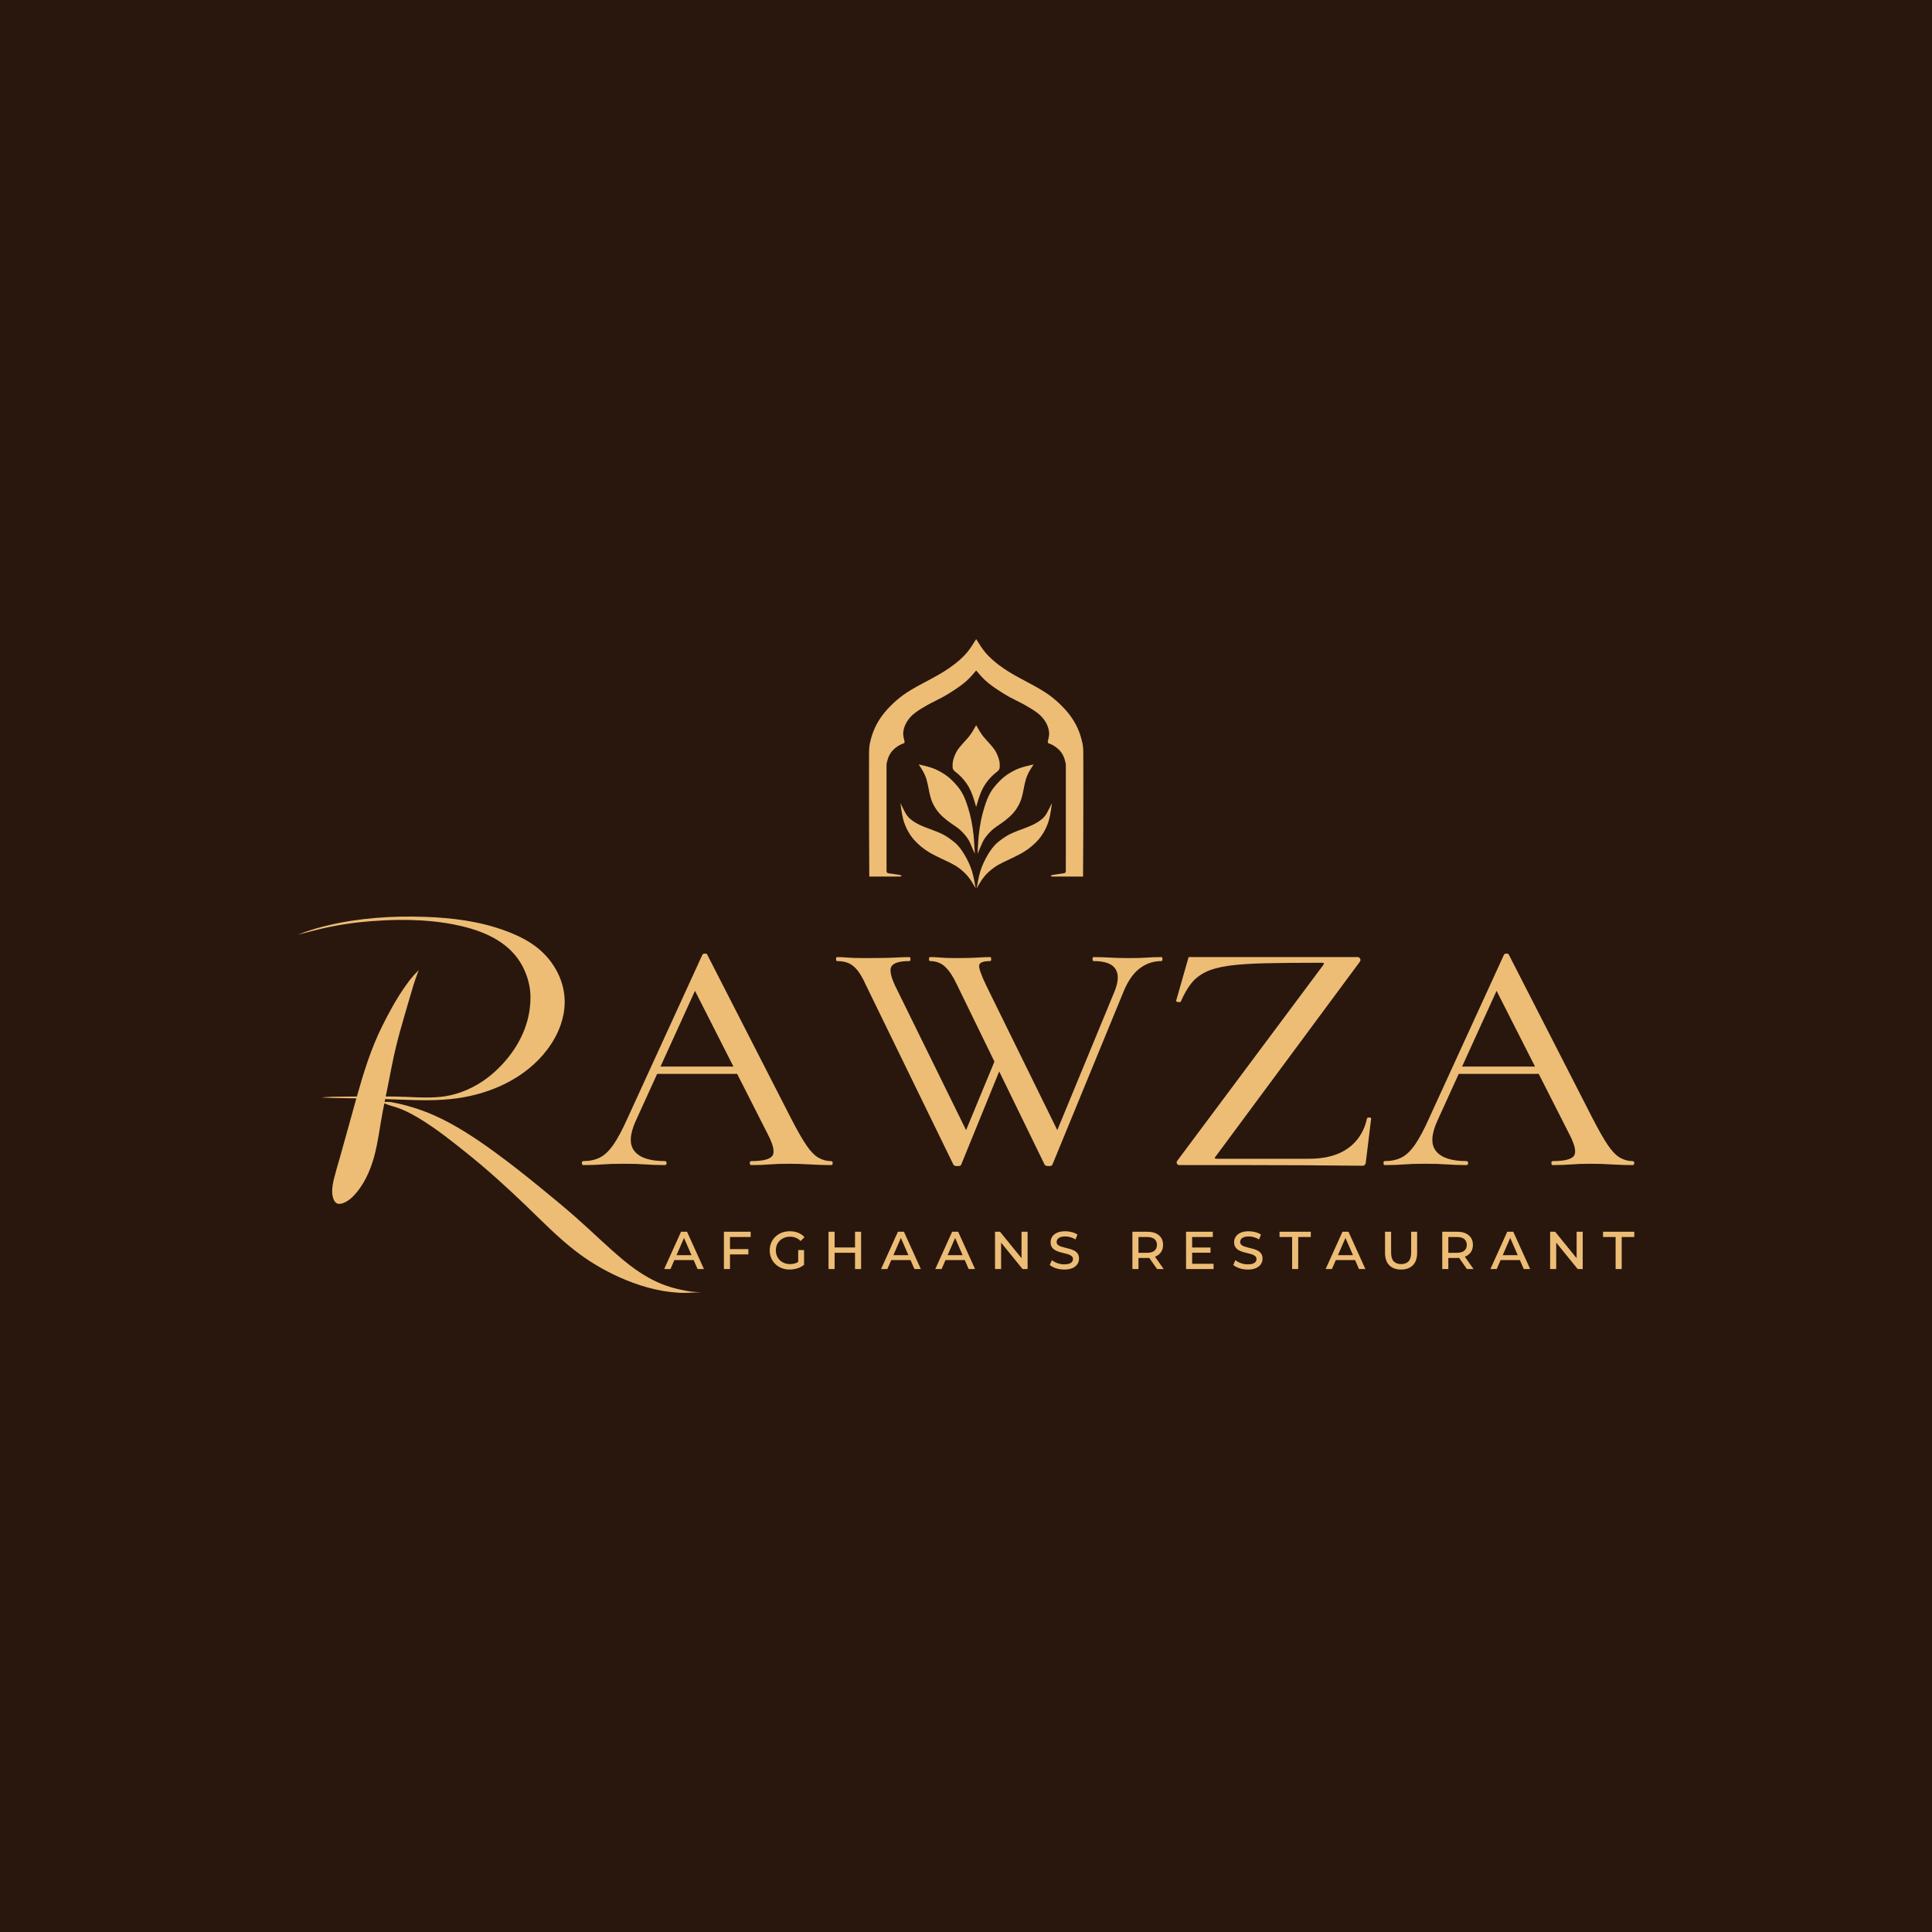
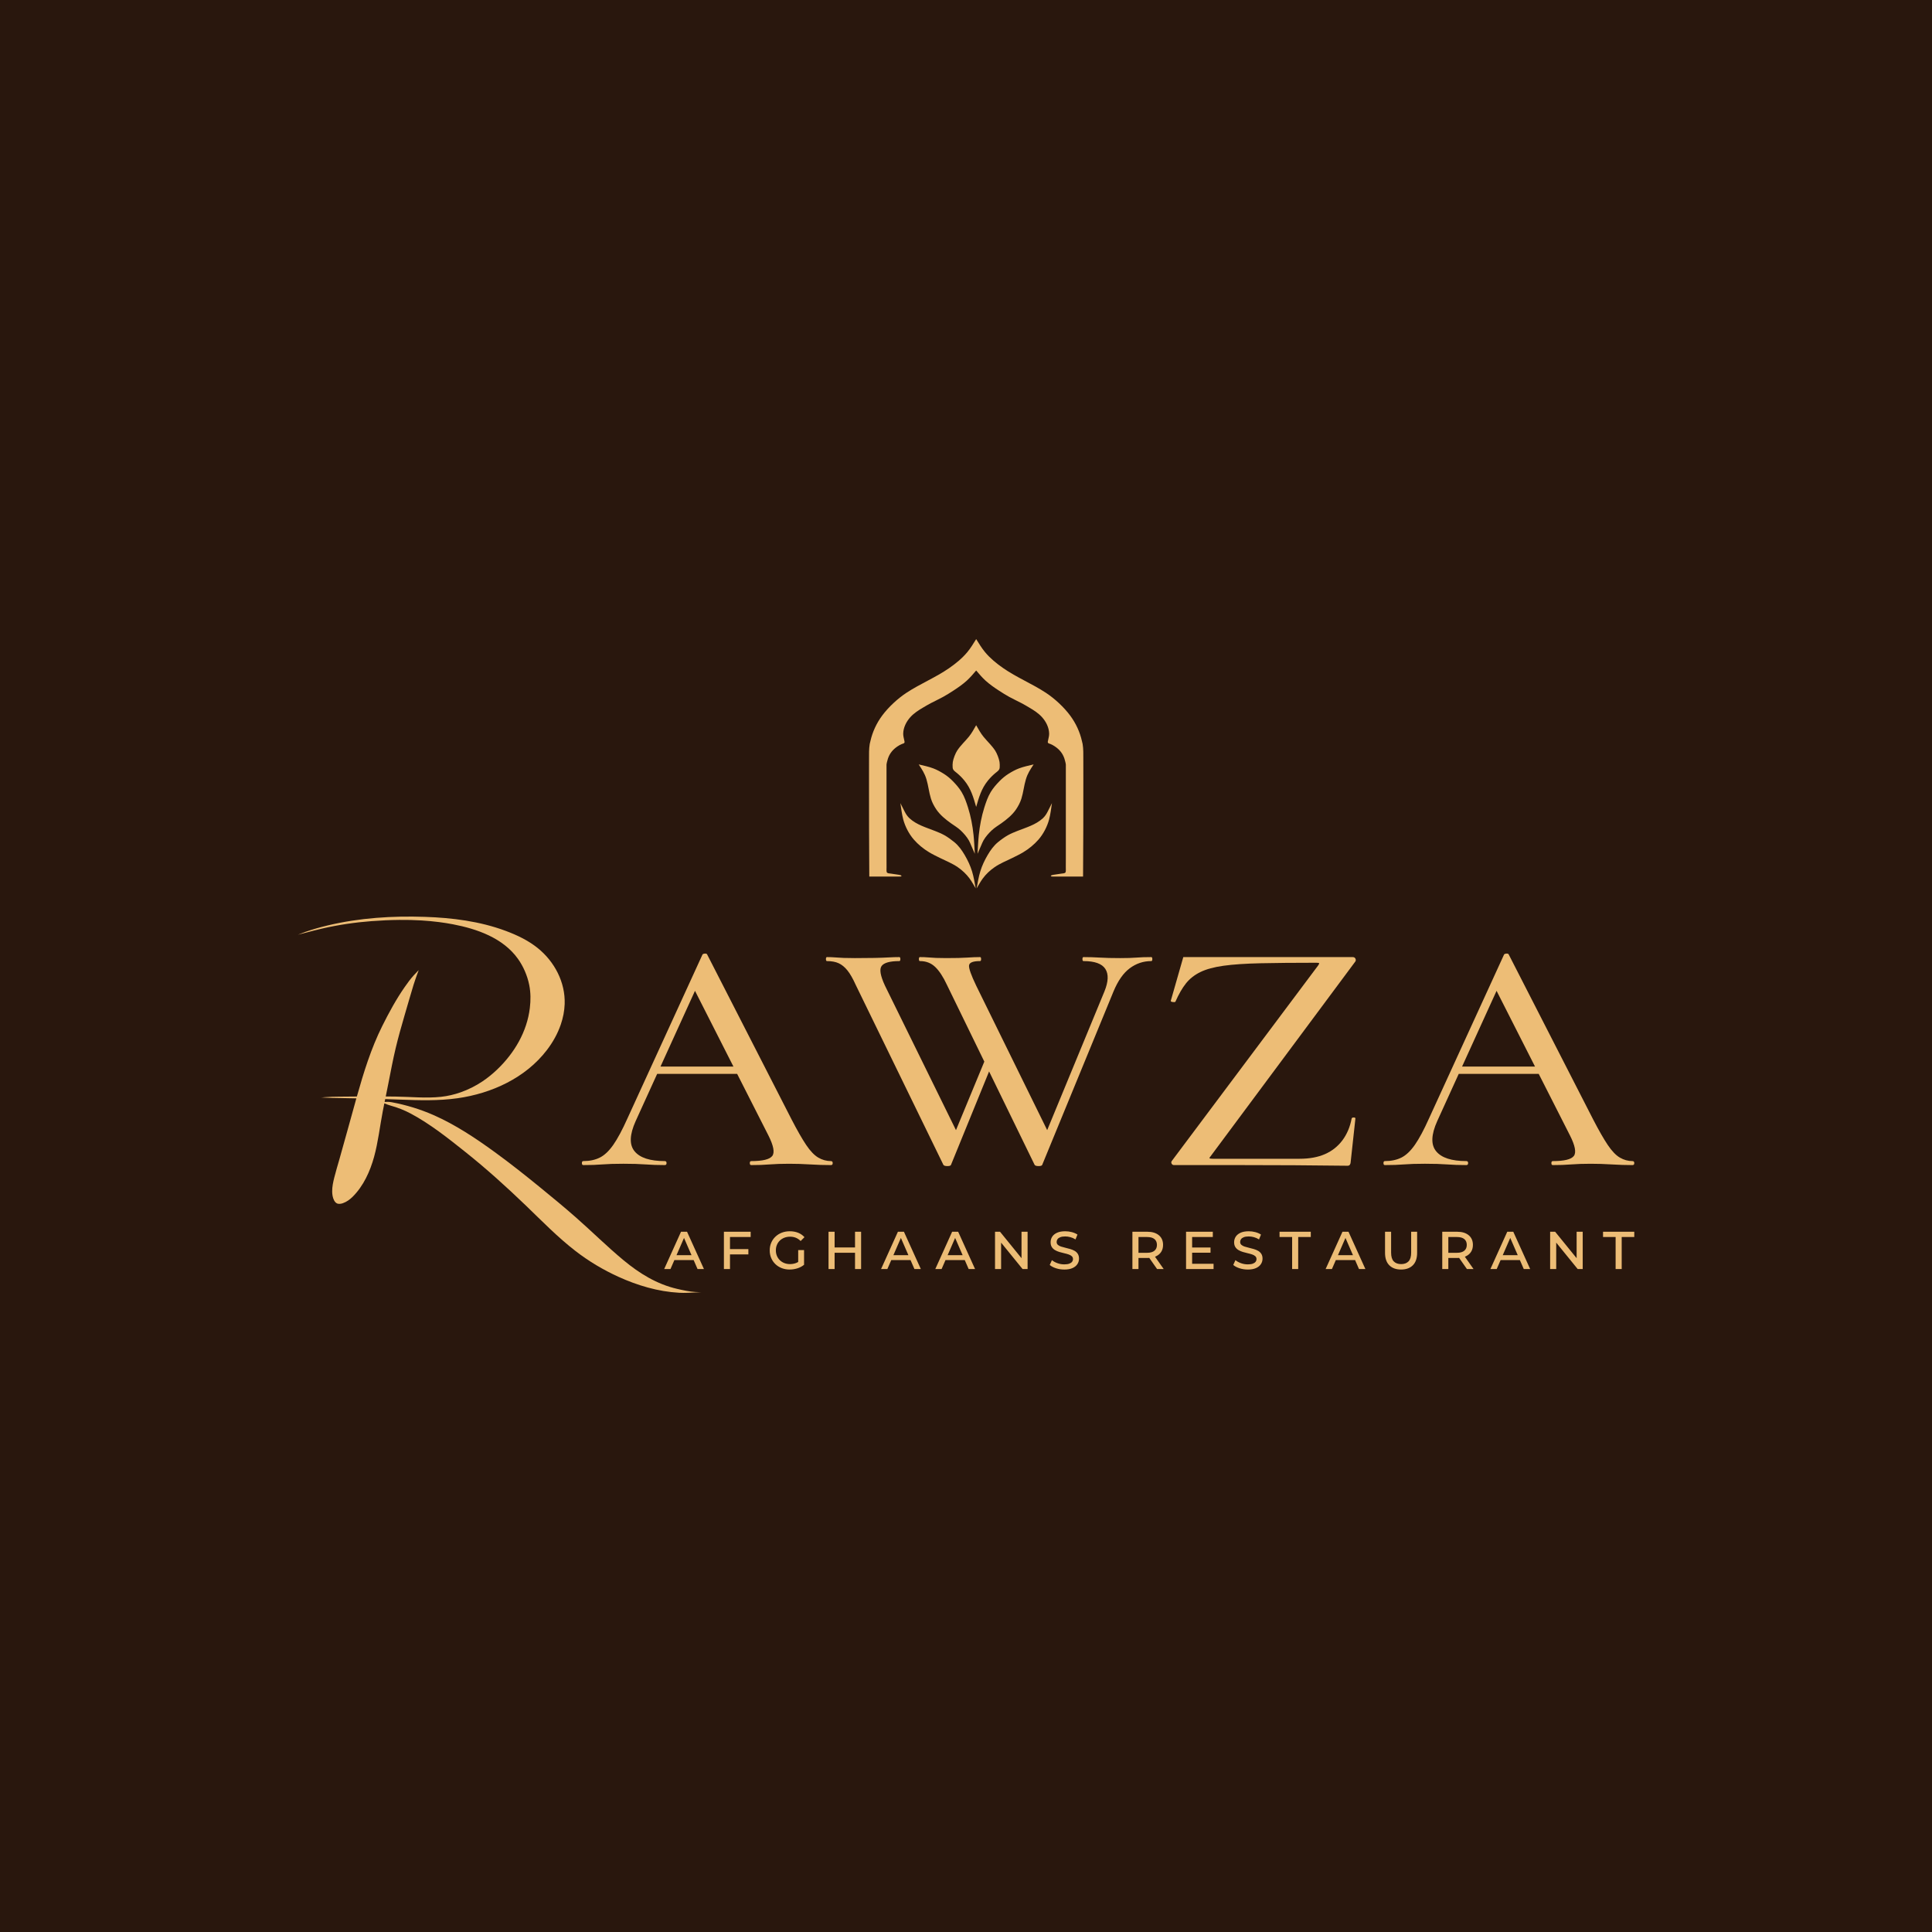
<svg xmlns="http://www.w3.org/2000/svg" version="1.1" viewBox="0 0 2508 2508" width="1254px" height="1254px">
  <g id="ACHTERGROND">
    <rect id="VLAK" x="0" y="0" width="2508" height="2508" fill="#29170D" />
  </g>
  <g id="TOREN_BLOEM">
    <path id="TOREN_EN_BLOEM" fill="#EDBD76" fill-rule="nonzero" d="M1267.2,870.41c-3.89,4.53 -7.68,9.06 -12.1,13.09c-5.33,4.85 -11.27,8.98 -17.29,12.9c-4.48,2.92 -9.03,5.8 -13.72,8.36c-5.24,2.86 -10.67,5.38 -15.96,8.14c-3.38,1.76 -6.65,3.75 -9.93,5.67c-5.95,3.49 -11.88,7.3 -16.53,12.48c-5.15,5.73 -8.95,13.27 -9.18,21.07c-0.09,2.94 0.66,5.59 1.26,8.43c0.2,0.96 0.82,2.71 0.3,3.61c-0.56,0.98 -2.11,1.21 -3.07,1.59c-2.06,0.81 -4.01,1.9 -5.84,3.13c-6.05,4.07 -10.21,9.02 -12.51,15.97c-0.59,1.78 -1.82,6.57 -1.82,7.79c0,23.92 0.01,47.84 0,71.76c0,15.81 -0.02,31.63 0,47.44c0.01,4.67 0.01,9.33 0.05,14c0.01,1.53 -0.25,5 0.26,6.31c0.64,1.65 3.21,1.63 4.64,1.8c3.62,0.45 7.24,0.99 10.84,1.61c1.09,0.19 3.19,0.38 3.75,1.55l-0.01,0.08c-0.58,0.79 -1.92,0.68 -2.78,0.69c-2.48,0.04 -4.96,0 -7.44,-0.01c-10.55,-0.04 -21.11,-0.03 -31.66,0.04c-0.35,-41.8 -0.36,-83.61 -0.36,-125.42c0,-8.96 0,-17.92 0.02,-26.88c0.01,-6.62 -0.18,-13.33 0.91,-19.88c0.2,-1.22 0.6,-2.37 0.86,-3.57c2.68,-12.01 7.96,-23.33 15.29,-33.24c8.09,-10.93 20.12,-22.08 31.48,-29.55c17.89,-11.78 37.88,-19.84 55.49,-32.07c8.55,-5.94 16.79,-12.63 23.48,-20.65c4.42,-5.3 7.91,-11.18 11.58,-17.01c3.67,5.82 7.16,11.71 11.58,17.01c6.69,8.02 14.93,14.72 23.48,20.65c17.6,12.22 37.6,20.29 55.49,32.07c11.36,7.48 23.39,18.62 31.48,29.55c7.34,9.91 12.61,21.23 15.29,33.24c0.27,1.2 0.66,2.35 0.86,3.57c1.09,6.55 0.9,13.26 0.91,19.88c0.02,8.96 0.02,17.92 0.02,26.88c-0.01,41.81 -0.01,83.61 -0.36,125.42c-10.55,-0.06 -21.11,-0.08 -31.66,-0.04c-2.48,0.01 -4.96,0.05 -7.44,0.01c-0.86,-0.01 -2.2,0.1 -2.78,-0.69l-0.01,-0.08c0.56,-1.17 2.66,-1.36 3.75,-1.55c3.6,-0.62 7.22,-1.16 10.84,-1.61c1.43,-0.18 4,-0.15 4.64,-1.8c0.51,-1.31 0.24,-4.78 0.26,-6.31c0.04,-4.67 0.05,-9.33 0.05,-14c0.02,-15.81 0.01,-31.63 0,-47.44c-0.01,-23.92 0,-47.84 0,-71.76c0,-1.21 -1.23,-6.01 -1.82,-7.79c-2.3,-6.95 -6.46,-11.9 -12.51,-15.97c-1.83,-1.23 -3.78,-2.32 -5.84,-3.13c-0.96,-0.38 -2.52,-0.6 -3.07,-1.59c-0.51,-0.91 0.1,-2.66 0.3,-3.61c0.59,-2.84 1.34,-5.49 1.26,-8.43c-0.23,-7.8 -4.03,-15.34 -9.18,-21.07c-4.65,-5.18 -10.58,-8.99 -16.53,-12.48c-3.28,-1.93 -6.55,-3.91 -9.93,-5.67c-5.29,-2.76 -10.72,-5.29 -15.96,-8.14c-4.69,-2.55 -9.24,-5.44 -13.72,-8.36c-6.02,-3.93 -11.97,-8.05 -17.29,-12.9c-4.42,-4.02 -8.21,-8.56 -12.1,-13.09zM1267.2,1047.49c-3.64,-12.53 -6.76,-23.72 -15.16,-34.06c-2.94,-3.62 -6.24,-6.96 -9.83,-9.94c-2.5,-2.07 -5.3,-3.59 -5.54,-7.15c-0.16,-2.32 -0.15,-4.89 0.21,-7.19c0.66,-4.25 3.33,-11.2 5.68,-14.8c4.31,-6.58 10.13,-11.86 15.08,-17.91c3.81,-4.67 6.56,-9.79 9.56,-15.01c3,5.22 5.75,10.35 9.56,15.01c4.95,6.06 10.77,11.33 15.08,17.91c2.36,3.6 5.02,10.55 5.68,14.8c0.36,2.3 0.36,4.87 0.21,7.19c-0.24,3.56 -3.04,5.08 -5.54,7.15c-3.59,2.98 -6.89,6.31 -9.83,9.94c-8.4,10.34 -11.52,21.52 -15.16,34.06zM1192.6,992.32c6.35,1.52 12.81,2.83 18.93,5.14c4.78,1.8 9.38,4.37 13.71,7.07c4.21,2.63 8.17,5.93 11.64,9.48c4.25,4.35 8.28,8.93 11.42,14.16c3.8,6.32 6.15,13.22 8.35,20.19c3.62,11.49 5.88,23.46 7.13,35.46c0.85,8.15 1.18,16.37 1.66,24.54c-1.6,-3.72 -3.05,-7.05 -4.61,-10.59c-0.99,-2.25 -1.83,-4.54 -3.05,-6.68c-2.77,-4.85 -6.66,-9.27 -10.7,-13.1c-3.75,-3.56 -8.33,-6.25 -12.54,-9.24c-7.04,-5 -14.17,-10.76 -19.06,-17.97c-2.94,-4.34 -5.39,-8.97 -6.97,-13.98c-2.6,-8.26 -3.36,-16.96 -5.87,-25.23c-2.36,-7.77 -5.56,-12.37 -10.03,-19.24zM1168.81,1042.54c1.8,3.56 3.6,7.12 5.4,10.68c1.74,3.44 3.66,6.47 6.53,9.09c9.27,8.47 21.65,11.89 33.04,16.4c4.05,1.6 8.14,3.27 11.96,5.37c4.26,2.35 9.21,5.95 12.99,9.04c5.75,4.71 9.9,10.55 13.61,16.89c3.9,6.66 7.26,13.76 9.52,21.16c2.2,7.21 3.37,14.69 4.77,22.09c-2.51,-4.12 -4.97,-8.73 -7.89,-12.72c-4.16,-5.7 -9.59,-10.79 -15.4,-14.79c-7.2,-4.97 -15.22,-8.14 -23.02,-11.98c-4.81,-2.37 -9.72,-4.72 -14.31,-7.49c-7.31,-4.42 -14.18,-10.02 -19.79,-16.48c-6.25,-7.19 -11.23,-16.84 -13.69,-26.03c-1.85,-6.94 -2.63,-14.16 -3.71,-21.23zM1322.87,997.46c6.12,-2.31 12.58,-3.62 18.93,-5.14c-4.47,6.87 -7.67,11.47 -10.03,19.24c-2.51,8.28 -3.27,16.97 -5.87,25.23c-1.58,5.01 -4.03,9.64 -6.97,13.98c-4.89,7.21 -12.02,12.97 -19.06,17.97c-4.21,2.99 -8.79,5.68 -12.54,9.24c-4.04,3.83 -7.92,8.25 -10.7,13.1c-1.22,2.14 -2.06,4.44 -3.05,6.68c-1.55,3.54 -3.01,6.87 -4.61,10.59c0.48,-8.17 0.81,-16.39 1.66,-24.54c1.25,-11.99 3.51,-23.97 7.13,-35.46c2.2,-6.97 4.54,-13.87 8.35,-20.19c3.15,-5.23 7.17,-9.82 11.42,-14.16c3.47,-3.54 7.42,-6.85 11.64,-9.48c4.32,-2.7 8.93,-5.27 13.71,-7.07zM1360.19,1053.22c1.8,-3.56 3.6,-7.12 5.4,-10.68c-1.09,7.07 -1.86,14.29 -3.71,21.23c-2.46,9.19 -7.44,18.84 -13.69,26.03c-5.61,6.45 -12.47,12.06 -19.79,16.48c-4.6,2.78 -9.5,5.12 -14.31,7.49c-7.8,3.84 -15.82,7.01 -23.02,11.98c-5.81,4 -11.24,9.09 -15.4,14.79c-2.91,3.99 -5.38,8.6 -7.89,12.72c1.4,-7.39 2.58,-14.87 4.77,-22.09c2.25,-7.4 5.62,-14.5 9.52,-21.16c3.71,-6.34 7.86,-12.18 13.61,-16.89c3.78,-3.1 8.73,-6.7 12.99,-9.04c3.82,-2.11 7.91,-3.77 11.96,-5.37c11.39,-4.51 23.76,-7.93 33.04,-16.4c2.87,-2.62 4.79,-5.66 6.53,-9.09z" />
  </g>
  <g id="WOORDMERK">
    <path id="LETTER_R" fill="#EDBD76" fill-rule="nonzero" d="M387.46,1213.21l-0.98,0.3c0,0 6.65,-2.66 10.02,-3.84c9.48,-3.31 19.21,-6.03 28.98,-8.36c41.21,-9.83 83.87,-12.53 126.12,-11.1c35.5,1.2 71.3,5.71 104.75,18.15c14.74,5.48 29.28,12.39 41.6,22.29c21.84,17.54 36.03,44.39 35.07,72.71c-0.31,9.04 -2.1,17.99 -5.01,26.54c-4.1,12.01 -10.4,23.2 -18.1,33.25c-27.7,36.16 -71.62,56.24 -115.91,62.51c-24.76,3.5 -49.49,2.74 -74.38,1.79c-6.53,-0.25 -13.06,-0.47 -19.59,-0.67c-0.25,1.21 -0.49,2.43 -0.74,3.64c3.17,-0.14 6.14,-0.13 9.26,0.45c18.54,3.44 36.98,9.05 54.23,16.64c28.34,12.47 54.44,29.89 79.42,48.03c20.32,14.75 39.98,30.37 59.43,46.24c15.56,12.69 31.06,25.47 46.13,38.74c20.77,18.29 40.48,37.85 61.78,55.53c20.58,17.08 43.25,31.06 69.55,37.1c7.65,1.76 15.69,3.56 23.53,4.03c1.87,0.11 3.73,0.19 5.6,0.24c0.16,0 2.04,0.02 2.04,0.02c0,0 -1.42,0.08 -1.53,0.08c-1.7,0.11 -3.4,0.2 -5.1,0.26c-7.42,0.28 -14.73,0.82 -22.16,0.4c-27.31,-1.54 -53.82,-9.44 -78.62,-20.71c-19.78,-8.99 -38.44,-20.11 -55.64,-33.39c-23.05,-17.79 -43.36,-38.71 -64.3,-58.87c-25.45,-24.5 -51.65,-48.17 -79.3,-70.18c-22.24,-17.7 -44.94,-35.79 -70.07,-49.27c-8.49,-4.55 -17.2,-8.01 -26.49,-10.53c-2.81,-0.76 -5.43,-1.88 -8.13,-2.92c-0.7,3.49 -1.39,6.99 -2.07,10.49c-3.78,19.61 -5.93,39.65 -11.23,58.93c-5.14,18.7 -13.84,37.98 -27.81,51.8c-3.64,3.6 -7.91,6.74 -12.79,8.41c-2.36,0.81 -5.37,1.32 -7.72,0.18c-1.61,-0.79 -2.89,-2.51 -3.7,-4.07c-1.76,-3.4 -2.35,-7.59 -2.39,-11.38c-0.07,-6.15 1.27,-12.26 2.76,-18.19c1.99,-7.97 4.42,-15.82 6.66,-23.73c7.28,-25.62 14.27,-51.33 21.43,-76.98c0.18,-0.65 0.36,-1.3 0.54,-1.94c-7.31,-0.15 -14.62,-0.29 -21.92,-0.42c-6.12,-0.11 -12.22,-0.17 -18.34,-0.47c-1.36,-0.07 -2.71,-0.13 -4.07,-0.19c-0.1,0 -1.53,-0.03 -1.53,-0.03c0,0 1.42,-0.1 1.52,-0.11c1.35,-0.12 2.71,-0.24 4.06,-0.35c5.77,-0.49 11.54,-0.59 17.33,-0.64c7.87,-0.08 15.74,-0.15 23.62,-0.2c8.81,-31.33 18.39,-62.31 32.96,-91.55c8.62,-17.29 18.01,-34.58 29.05,-50.45c3.65,-5.25 7.55,-10.62 11.86,-15.35c1.42,-1.56 2.87,-3.09 4.34,-4.6c0.6,-0.62 1.31,-1.2 1.85,-1.87c0.11,-0.13 0.28,-0.43 0.28,-0.43c0,0 -1.95,4.98 -2.72,7.32c-1.35,4.06 -2.84,8.05 -4.09,12.14c-4,13.14 -7.79,26.34 -11.63,39.52c-4.11,14.14 -8.16,28.3 -11.56,42.63c-3.57,15.03 -6.42,30.22 -9.4,45.38c-1.13,5.74 -2.3,11.47 -3.46,17.21c4.29,0.03 8.59,0.07 12.88,0.13c19.56,0.26 39.45,2.44 58.95,0.31c8.65,-0.94 17.17,-2.94 25.38,-5.83c10,-3.51 19.54,-8.32 28.34,-14.2c6.89,-4.61 13.33,-9.88 19.31,-15.62c22.19,-21.29 38.45,-48.75 42.19,-79.58c1.2,-9.93 1.21,-19.96 -0.76,-29.8c-1.24,-6.22 -3.17,-12.3 -5.69,-18.11c-2.44,-5.63 -5.45,-11.02 -9.02,-16.02c-19.3,-27.01 -52.98,-38.8 -84.33,-44.79c-5.96,-1.14 -11.95,-2.09 -17.97,-2.86c-7.54,-0.97 -15.12,-1.66 -22.7,-2.13c-9.63,-0.59 -19.28,-0.8 -28.92,-0.7c-12.02,0.12 -24.05,0.67 -36.03,1.58c-21.65,1.64 -43.1,4.81 -64.26,9.67c-7.12,1.63 -14.17,3.48 -21.22,5.35c-2.3,0.61 -4.62,1.16 -6.92,1.77c-0.82,0.22 -1.64,0.44 -2.47,0.66z" />
    <path id="LETTER_A" fill="#EDBD76" fill-rule="nonzero" d="M1078.68,1507.26c1.52,0 2.28,0.86 2.28,2.59c0,1.73 -0.76,2.59 -2.28,2.59c-8.82,0 -17.86,-0.29 -27.13,-0.86c-9.27,-0.58 -18.32,-0.86 -27.13,-0.86c-9.73,0 -18.16,0.29 -25.31,0.86c-7.14,0.58 -15.12,0.86 -23.94,0.86c-1.22,0 -1.82,-0.86 -1.82,-2.59c0,-1.73 0.61,-2.59 1.82,-2.59c14.9,0 24.02,-2.23 27.36,-6.7c3.34,-4.46 1.67,-13.32 -5.02,-26.57l-40.58,-79.92h-103.86l-27.93,61.34c-7.9,17.57 -8.36,30.6 -1.37,39.1c6.99,8.5 20.06,12.74 39.22,12.74c1.52,0 2.28,0.86 2.28,2.59c0,1.73 -0.76,2.59 -2.28,2.59c-9.12,0 -17.48,-0.29 -25.08,-0.86c-7.6,-0.58 -17.18,-0.86 -28.73,-0.86c-11.25,0 -20.29,0.29 -27.13,0.86c-6.84,0.58 -15.12,0.86 -24.85,0.86c-1.22,0 -1.82,-0.86 -1.82,-2.59c0,-1.73 0.61,-2.59 1.82,-2.59c8.21,0 15.35,-1.51 21.43,-4.54c6.08,-3.02 11.93,-8.57 17.56,-16.63c5.62,-8.06 11.78,-19.58 18.47,-34.56l97.13,-212.11c0.3,-0.86 1.37,-1.37 3.19,-1.51c1.82,-0.14 2.89,0.36 3.19,1.51l109.44,213.84c7.3,14.11 13.6,25.13 18.92,33.05c5.32,7.92 10.56,13.39 15.73,16.42c5.17,3.02 10.64,4.54 16.42,4.54zM952.11,1384.57l-49.92,-98.33l-44.78,98.33z" />
-     <path id="LETTER_W" fill="#EDBD76" fill-rule="nonzero" d="M1297.09,1390.87l-49.4,121.14c-0.3,1.15 -1.89,1.73 -4.76,1.73c-2.87,0 -4.61,-0.58 -5.22,-1.73l-113.86,-233.71c-3.63,-8.06 -7.18,-14.26 -10.66,-18.58c-3.48,-4.32 -7.26,-7.42 -11.34,-9.29c-4.08,-1.87 -9.15,-2.81 -15.2,-2.81c-0.91,0 -1.36,-0.86 -1.36,-2.59c0,-1.73 0.45,-2.59 1.36,-2.59c3.93,0 7.56,0.14 10.89,0.43c3.33,0.29 6.96,0.5 10.89,0.65c3.93,0.14 8.77,0.22 14.52,0.22c9.98,0 18.45,-0.07 25.4,-0.22c6.96,-0.14 13,-0.36 18.15,-0.65c5.14,-0.29 9.83,-0.43 14.06,-0.43c0.91,0 1.36,0.86 1.36,2.59c0,1.73 -0.45,2.59 -1.36,2.59c-12.1,0 -19.73,2.09 -22.91,6.26c-3.18,4.18 -1.74,12.74 4.31,25.7l92.15,187.5l36.79,-88.97l-48.64,-99.83c-4.84,-10.37 -9.9,-18.07 -15.2,-23.11c-5.29,-5.04 -11.87,-7.56 -19.73,-7.56c-0.91,0 -1.36,-0.86 -1.36,-2.59c0,-1.73 0.45,-2.59 1.36,-2.59c3.93,0 7.49,0.14 10.66,0.43c3.18,0.29 6.58,0.5 10.21,0.65c3.63,0.14 8.01,0.22 13.16,0.22c12.1,0 21.25,-0.22 27.45,-0.65c6.2,-0.43 11.72,-0.65 16.56,-0.65c0.91,0 1.36,0.86 1.36,2.59c0,1.73 -0.45,2.59 -1.36,2.59c-9.07,0 -13.84,1.87 -14.29,5.62c-0.45,3.74 2.65,12.53 9.3,26.35l92.13,187.48l74.35,-180.13c5.14,-12.67 5.52,-22.39 1.13,-29.16c-4.39,-6.77 -13.84,-10.15 -28.35,-10.15c-0.91,0 -1.36,-0.86 -1.36,-2.59c0,-1.73 0.45,-2.59 1.36,-2.59c7.26,0 14.37,0.22 21.32,0.65c6.96,0.43 15.73,0.65 26.31,0.65c8.77,0 15.8,-0.22 21.09,-0.65c5.29,-0.43 11.72,-0.65 19.28,-0.65c0.91,0 1.36,0.86 1.36,2.59c0,1.73 -0.45,2.59 -1.36,2.59c-10.28,0 -19.58,3.1 -27.9,9.29c-8.32,6.19 -15.35,16.2 -21.09,30.02l-92.54,225.07c-0.3,1.15 -1.89,1.73 -4.76,1.73c-2.87,0 -4.61,-0.58 -5.22,-1.73z" />
-     <path id="LETTER_Z" fill="#EDBD76" fill-rule="nonzero" d="M1528.28,1506.82l189.12,-253.58c0.99,-1.44 1.41,-2.38 1.24,-2.81c-0.17,-0.43 -1.41,-0.65 -3.72,-0.65c-28.46,0 -52.45,0.22 -71.97,0.65c-19.52,0.43 -35.49,1.51 -47.9,3.24c-12.41,1.73 -22.42,4.46 -30.03,8.21c-7.61,3.74 -13.82,8.64 -18.61,14.69c-4.8,6.05 -9.35,13.97 -13.65,23.76c-0.33,0.58 -1.49,0.72 -3.47,0.43c-1.99,-0.29 -2.81,-0.86 -2.48,-1.73l16.16,-56.59c19.85,0 82.13,0 110.92,0c28.79,0 64.86,0 108.21,0c1.65,0 2.81,0.65 3.47,1.94c0.66,1.3 0.66,2.52 0,3.67l-187.13,252.72c-1.32,1.44 -1.82,2.38 -1.49,2.81c0.33,0.43 1.65,0.65 3.97,0.65c25.81,0 48.89,0 69.24,0c20.35,0 36.65,0 48.89,0c14.23,0 26.47,-2.02 36.73,-6.05c10.26,-4.03 18.7,-10.01 25.31,-17.93c6.62,-7.92 11.09,-17.35 13.4,-28.3c0.33,-0.86 1.32,-1.3 2.98,-1.3c1.65,0 2.48,0.43 2.48,1.3l-6.95,57.02c0,0.86 -0.33,1.8 -0.99,2.81c-0.66,1.01 -1.82,1.51 -3.47,1.51c-24.49,-0.29 -50.38,-0.5 -77.68,-0.65c-27.3,-0.14 -54.6,-0.22 -81.9,-0.22c-27.3,0 -53.36,0 -78.18,0c-1.32,0 -2.32,-0.65 -2.98,-1.94c-0.66,-1.3 -0.5,-2.52 0.5,-3.67z" />
+     <path id="LETTER_W" fill="#EDBD76" fill-rule="nonzero" d="M1283.97,1390.87l-49.4,121.14c-0.3,1.15 -1.89,1.73 -4.76,1.73c-2.87,0 -4.61,-0.58 -5.22,-1.73l-113.86,-233.71c-3.63,-8.06 -7.18,-14.26 -10.66,-18.58c-3.48,-4.32 -7.26,-7.42 -11.34,-9.29c-4.08,-1.87 -9.15,-2.81 -15.2,-2.81c-0.91,0 -1.36,-0.86 -1.36,-2.59c0,-1.73 0.45,-2.59 1.36,-2.59c3.93,0 7.56,0.14 10.89,0.43c3.33,0.29 6.96,0.5 10.89,0.65c3.93,0.14 8.77,0.22 14.52,0.22c9.98,0 18.45,-0.07 25.4,-0.22c6.96,-0.14 13,-0.36 18.15,-0.65c5.14,-0.29 9.83,-0.43 14.06,-0.43c0.91,0 1.36,0.86 1.36,2.59c0,1.73 -0.45,2.59 -1.36,2.59c-12.1,0 -19.73,2.09 -22.91,6.26c-3.18,4.18 -1.74,12.74 4.31,25.7l92.15,187.5l36.79,-88.97l-48.64,-99.83c-4.84,-10.37 -9.9,-18.07 -15.2,-23.11c-5.29,-5.04 -11.87,-7.56 -19.73,-7.56c-0.91,0 -1.36,-0.86 -1.36,-2.59c0,-1.73 0.45,-2.59 1.36,-2.59c3.93,0 7.49,0.14 10.66,0.43c3.18,0.29 6.58,0.5 10.21,0.65c3.63,0.14 8.01,0.22 13.16,0.22c12.1,0 21.25,-0.22 27.45,-0.65c6.2,-0.43 11.72,-0.65 16.56,-0.65c0.91,0 1.36,0.86 1.36,2.59c0,1.73 -0.45,2.59 -1.36,2.59c-9.07,0 -13.84,1.87 -14.29,5.62c-0.45,3.74 2.65,12.53 9.3,26.35l92.13,187.48l74.35,-180.13c5.14,-12.67 5.52,-22.39 1.13,-29.16c-4.39,-6.77 -13.84,-10.15 -28.35,-10.15c-0.91,0 -1.36,-0.86 -1.36,-2.59c0,-1.73 0.45,-2.59 1.36,-2.59c7.26,0 14.37,0.22 21.32,0.65c6.96,0.43 15.73,0.65 26.31,0.65c8.77,0 15.8,-0.22 21.09,-0.65c5.29,-0.43 11.72,-0.65 19.28,-0.65c0.91,0 1.36,0.86 1.36,2.59c0,1.73 -0.45,2.59 -1.36,2.59c-10.28,0 -19.58,3.1 -27.9,9.29c-8.32,6.19 -15.35,16.2 -21.09,30.02l-92.54,225.07c-0.3,1.15 -1.89,1.73 -4.76,1.73c-2.87,0 -4.61,-0.58 -5.22,-1.73z" />
+     <path id="LETTER_Z" fill="#EDBD76" fill-rule="nonzero" d="M1521.37,1506.82l189.81,-253.58c1,-1.44 1.41,-2.38 1.25,-2.81c-0.17,-0.43 -1.41,-0.65 -3.74,-0.65c-28.56,0 -52.64,0.22 -72.24,0.65c-19.6,0.43 -35.62,1.51 -48.08,3.24c-12.45,1.73 -22.5,4.46 -30.14,8.21c-7.64,3.74 -13.87,8.64 -18.68,14.69c-4.82,6.05 -9.38,13.97 -13.7,23.76c-0.33,0.58 -1.49,0.72 -3.49,0.43c-1.99,-0.29 -2.82,-0.86 -2.49,-1.73l16.21,-56.59c19.93,0 82.43,0 111.32,0c28.9,0 65.1,0 108.61,0c1.66,0 2.82,0.65 3.49,1.94c0.66,1.3 0.66,2.52 0,3.67l-187.82,252.72c-1.33,1.44 -1.83,2.38 -1.49,2.81c0.33,0.43 1.66,0.65 3.99,0.65c25.91,0 51.18,0 69.36,0c18.18,0 32.74,0 43.68,0c12.71,0 23.65,-2.02 32.82,-6.05c9.16,-4.03 16.7,-10.01 22.62,-17.93c5.91,-7.92 9.9,-17.35 11.97,-28.3c0.3,-0.86 1.18,-1.3 2.66,-1.3c1.48,0 2.22,0.43 2.22,1.3l-6.21,57.02c0,0.86 -0.3,1.8 -0.89,2.81c-0.59,1.01 -1.63,1.51 -3.1,1.51c-21.88,-0.29 -45.01,-0.5 -69.4,-0.65c-24.39,-0.14 -50.18,-0.22 -77.58,-0.22c-27.4,0 -53.56,0 -78.47,0c-1.33,0 -2.32,-0.65 -2.99,-1.94c-0.66,-1.3 -0.5,-2.52 0.5,-3.67z" />
    <path id="LETTER_A_2" fill="#EDBD76" fill-rule="nonzero" d="M2119.23,1507.26c1.52,0 2.28,0.86 2.28,2.59c0,1.73 -0.76,2.59 -2.28,2.59c-8.82,0 -17.86,-0.29 -27.13,-0.86c-9.27,-0.58 -18.32,-0.86 -27.13,-0.86c-9.73,0 -18.16,0.29 -25.31,0.86c-7.14,0.58 -15.12,0.86 -23.94,0.86c-1.22,0 -1.82,-0.86 -1.82,-2.59c0,-1.73 0.61,-2.59 1.82,-2.59c14.9,0 24.02,-2.23 27.36,-6.7c3.34,-4.46 1.67,-13.32 -5.02,-26.57l-40.58,-79.92h-103.86l-27.93,61.34c-7.9,17.57 -8.36,30.6 -1.37,39.1c6.99,8.5 20.06,12.74 39.22,12.74c1.52,0 2.28,0.86 2.28,2.59c0,1.73 -0.76,2.59 -2.28,2.59c-9.12,0 -17.48,-0.29 -25.08,-0.86c-7.6,-0.58 -17.18,-0.86 -28.73,-0.86c-11.25,0 -20.29,0.29 -27.13,0.86c-6.84,0.58 -15.12,0.86 -24.85,0.86c-1.22,0 -1.82,-0.86 -1.82,-2.59c0,-1.73 0.61,-2.59 1.82,-2.59c8.21,0 15.35,-1.51 21.43,-4.54c6.08,-3.02 11.93,-8.57 17.56,-16.63c5.62,-8.06 11.78,-19.58 18.47,-34.56l97.13,-212.11c0.3,-0.86 1.37,-1.37 3.19,-1.51c1.82,-0.14 2.89,0.36 3.19,1.51l109.44,213.84c7.3,14.11 13.6,25.13 18.92,33.05c5.32,7.92 10.56,13.39 15.73,16.42c5.17,3.02 10.64,4.54 16.42,4.54zM1992.67,1384.57l-49.92,-98.33l-44.78,98.33z" />
  </g>
  <g id="ONDERTITEL">
    <path id="AFGHAANS_RESTAURANT" fill="#EDBD76" fill-rule="nonzero" d="M870.36,1647.41h-8.17l21.87,-48.44h7.82l21.94,48.44h-8.3l-5.06,-11.63h-25.04zM897.69,1629.42l-9.75,-22.43l-9.75,22.43zM947.62,1647.41h-7.89v-48.44h34.74v6.85h-26.85v15.71h23.87v6.85h-23.87zM1025.15,1648.03c-3.74,0 -7.19,-0.61 -10.35,-1.83c-3.16,-1.22 -5.91,-2.95 -8.23,-5.19c-2.33,-2.24 -4.14,-4.87 -5.43,-7.89c-1.29,-3.02 -1.94,-6.33 -1.94,-9.93c0,-3.6 0.65,-6.91 1.94,-9.93c1.29,-3.02 3.11,-5.65 5.47,-7.89c2.35,-2.24 5.11,-3.97 8.27,-5.19c3.16,-1.22 6.63,-1.83 10.41,-1.83c3.97,0 7.57,0.65 10.8,1.94c3.23,1.29 5.97,3.21 8.23,5.74l-4.98,4.98c-1.94,-1.94 -4.04,-3.36 -6.3,-4.26c-2.26,-0.9 -4.73,-1.35 -7.4,-1.35c-2.68,0 -5.14,0.44 -7.4,1.31c-2.26,0.88 -4.22,2.11 -5.88,3.7c-1.66,1.59 -2.94,3.47 -3.84,5.64c-0.9,2.17 -1.35,4.54 -1.35,7.13c0,2.54 0.45,4.89 1.35,7.06c0.9,2.17 2.18,4.06 3.84,5.67c1.66,1.61 3.61,2.86 5.85,3.74c2.24,0.88 4.69,1.31 7.37,1.31c2.49,0 4.89,-0.39 7.2,-1.18c1.17,-0.4 2.3,-0.93 3.39,-1.6v-15.43h7.61v19.1c-2.45,2.03 -5.31,3.56 -8.58,4.6c-3.28,1.04 -6.62,1.56 -10.03,1.56zM1117.83,1647.41h-7.89v-21.18h-26.5v21.18h-7.89v-48.44h7.89v20.41h26.5v-20.41h7.89zM1151.91,1647.41h-8.17l21.87,-48.44h7.82l21.94,48.44h-8.3l-5.06,-11.63h-25.04zM1179.24,1629.42l-9.75,-22.43l-9.75,22.43zM1222.31,1647.41h-8.17l21.87,-48.44h7.82l21.94,48.44h-8.3l-5.06,-11.63h-25.04zM1249.64,1629.42l-9.75,-22.43l-9.75,22.43zM1299.57,1647.41h-7.89v-48.44h6.5l27.89,34.32v-34.32h7.89v48.44h-6.5l-27.89,-34.32zM1381.53,1648.03c-3.74,0 -7.31,-0.55 -10.73,-1.66c-3.41,-1.11 -6.11,-2.54 -8.1,-4.29l2.84,-6.23c1.89,1.57 4.27,2.87 7.13,3.91c2.86,1.04 5.81,1.56 8.86,1.56c2.68,0 4.84,-0.3 6.5,-0.9c1.66,-0.6 2.88,-1.42 3.67,-2.46c0.78,-1.04 1.18,-2.2 1.18,-3.49c0,-1.57 -0.53,-2.83 -1.59,-3.77c-1.06,-0.95 -2.45,-1.71 -4.15,-2.28c-1.71,-0.58 -3.6,-1.1 -5.67,-1.56c-2.08,-0.46 -4.15,-1 -6.23,-1.63c-2.08,-0.62 -3.97,-1.43 -5.67,-2.42c-1.71,-0.99 -3.09,-2.31 -4.15,-3.94c-1.06,-1.64 -1.59,-3.75 -1.59,-6.33c0,-2.58 0.68,-4.95 2.04,-7.09c1.36,-2.15 3.45,-3.86 6.26,-5.16c2.81,-1.29 6.39,-1.94 10.73,-1.94c2.86,0 5.7,0.37 8.51,1.11c2.81,0.74 5.26,1.8 7.34,3.18l-2.56,6.3c-2.12,-1.34 -4.34,-2.32 -6.64,-2.94c-2.31,-0.62 -4.54,-0.93 -6.71,-0.93c-2.58,0 -4.71,0.32 -6.37,0.97c-1.66,0.65 -2.87,1.5 -3.63,2.56c-0.76,1.06 -1.14,2.26 -1.14,3.6c0,1.57 0.53,2.83 1.59,3.77c1.06,0.95 2.45,1.7 4.15,2.25c1.71,0.55 3.6,1.07 5.67,1.56c2.08,0.48 4.15,1.03 6.23,1.63c2.08,0.6 3.97,1.38 5.67,2.35c1.71,0.97 3.09,2.27 4.15,3.91c1.06,1.64 1.59,3.73 1.59,6.26c0,2.54 -0.69,4.88 -2.08,7.02c-1.38,2.15 -3.49,3.86 -6.33,5.16c-2.84,1.29 -6.42,1.94 -10.76,1.94zM1477.91,1647.41h-7.89v-48.44h19.38c6.32,0 11.3,1.51 14.95,4.53c3.64,3.02 5.47,7.21 5.47,12.56c0,3.51 -0.82,6.53 -2.46,9.07c-1.64,2.54 -3.98,4.49 -7.02,5.85c-0.32,0.14 -0.65,0.28 -0.98,0.41l11.29,16.03h-8.58l-10.15,-14.48c-0.81,0.06 -1.65,0.08 -2.52,0.08h-11.49zM1477.91,1605.82v20.48h11.21c4.2,0 7.37,-0.9 9.52,-2.7c2.15,-1.8 3.22,-4.31 3.22,-7.54c0,-3.28 -1.07,-5.8 -3.22,-7.58c-2.15,-1.78 -5.32,-2.66 -9.52,-2.66zM1575.37,1647.41h-35.71v-48.44h34.74v6.85h-26.85v13.63h23.87v6.71h-23.87v14.39h27.82zM1619.76,1648.03c-3.74,0 -7.31,-0.55 -10.73,-1.66c-3.41,-1.11 -6.11,-2.54 -8.1,-4.29l2.84,-6.23c1.89,1.57 4.27,2.87 7.13,3.91c2.86,1.04 5.81,1.56 8.86,1.56c2.68,0 4.84,-0.3 6.5,-0.9c1.66,-0.6 2.88,-1.42 3.67,-2.46c0.78,-1.04 1.18,-2.2 1.18,-3.49c0,-1.57 -0.53,-2.83 -1.59,-3.77c-1.06,-0.95 -2.45,-1.71 -4.15,-2.28c-1.71,-0.58 -3.6,-1.1 -5.67,-1.56c-2.08,-0.46 -4.15,-1 -6.23,-1.63c-2.08,-0.62 -3.97,-1.43 -5.67,-2.42c-1.71,-0.99 -3.09,-2.31 -4.15,-3.94c-1.06,-1.64 -1.59,-3.75 -1.59,-6.33c0,-2.58 0.68,-4.95 2.04,-7.09c1.36,-2.15 3.45,-3.86 6.26,-5.16c2.81,-1.29 6.39,-1.94 10.73,-1.94c2.86,0 5.7,0.37 8.51,1.11c2.81,0.74 5.26,1.8 7.34,3.18l-2.56,6.3c-2.12,-1.34 -4.34,-2.32 -6.64,-2.94c-2.31,-0.62 -4.54,-0.93 -6.71,-0.93c-2.58,0 -4.71,0.32 -6.37,0.97c-1.66,0.65 -2.87,1.5 -3.63,2.56c-0.76,1.06 -1.14,2.26 -1.14,3.6c0,1.57 0.53,2.83 1.59,3.77c1.06,0.95 2.45,1.7 4.15,2.25c1.71,0.55 3.6,1.07 5.67,1.56c2.08,0.48 4.15,1.03 6.23,1.63c2.08,0.6 3.97,1.38 5.67,2.35c1.71,0.97 3.09,2.27 4.15,3.91c1.06,1.64 1.59,3.73 1.59,6.26c0,2.54 -0.69,4.88 -2.08,7.02c-1.38,2.15 -3.49,3.86 -6.33,5.16c-2.84,1.29 -6.42,1.94 -10.76,1.94zM1685.25,1647.41h-7.89v-41.59h-16.33v-6.85h40.55v6.85h-16.33zM1729.01,1647.41h-8.17l21.87,-48.44h7.82l21.94,48.44h-8.3l-5.06,-11.63h-25.04zM1756.34,1629.42l-9.75,-22.43l-9.75,22.43zM1818.79,1648.03c-6.5,0 -11.6,-1.85 -15.29,-5.54c-3.69,-3.69 -5.54,-9.07 -5.54,-16.12v-27.4h7.89v27.13c0,5.17 1.13,8.94 3.39,11.31c2.26,2.38 5.47,3.56 9.62,3.56c4.15,0 7.36,-1.19 9.62,-3.56c2.26,-2.38 3.39,-6.15 3.39,-11.31v-27.13h7.75v27.4c0,7.06 -1.85,12.43 -5.54,16.12c-3.69,3.69 -8.79,5.54 -15.29,5.54zM1880.13,1647.41h-7.89v-48.44h19.38c6.32,0 11.3,1.51 14.95,4.53c3.64,3.02 5.47,7.21 5.47,12.56c0,3.51 -0.82,6.53 -2.46,9.07c-1.64,2.54 -3.98,4.49 -7.02,5.85c-0.32,0.14 -0.65,0.28 -0.98,0.41l11.29,16.03h-8.58l-10.15,-14.48c-0.81,0.06 -1.65,0.08 -2.52,0.08h-11.49zM1880.13,1605.82v20.48h11.21c4.2,0 7.37,-0.9 9.52,-2.7c2.15,-1.8 3.22,-4.31 3.22,-7.54c0,-3.28 -1.07,-5.8 -3.22,-7.58c-2.15,-1.78 -5.32,-2.66 -9.52,-2.66zM1942.92,1647.41h-8.17l21.87,-48.44h7.82l21.94,48.44h-8.3l-5.06,-11.63h-25.04zM1970.25,1629.42l-9.75,-22.43l-9.75,22.43zM2020.18,1647.41h-7.89v-48.44h6.5l27.89,34.32v-34.32h7.89v48.44h-6.5l-27.89,-34.32zM2105.18,1647.41h-7.89v-41.59h-16.33v-6.85h40.55v6.85h-16.33z" />
  </g>
</svg>
